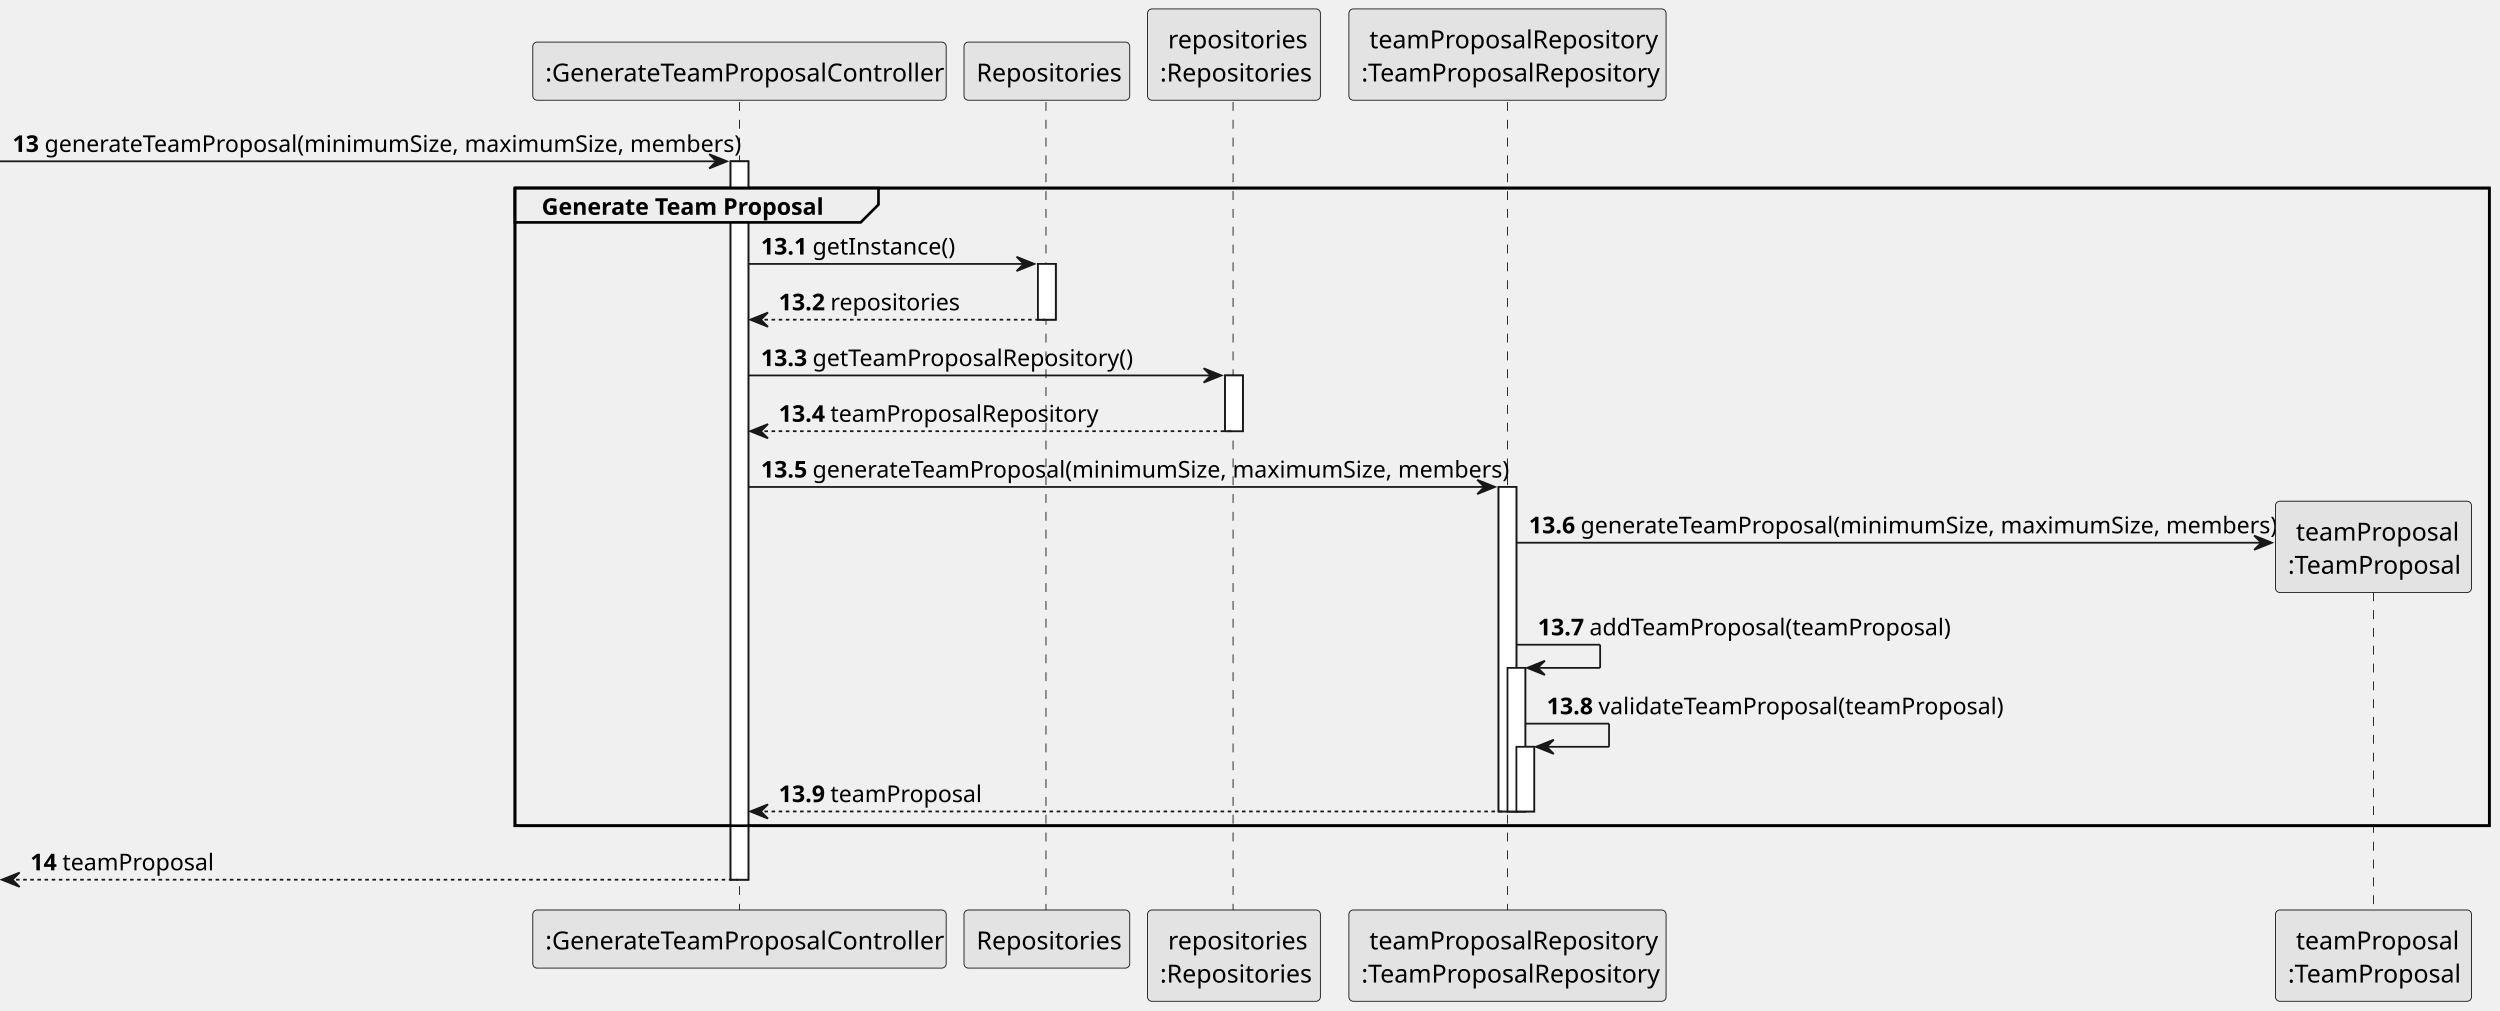
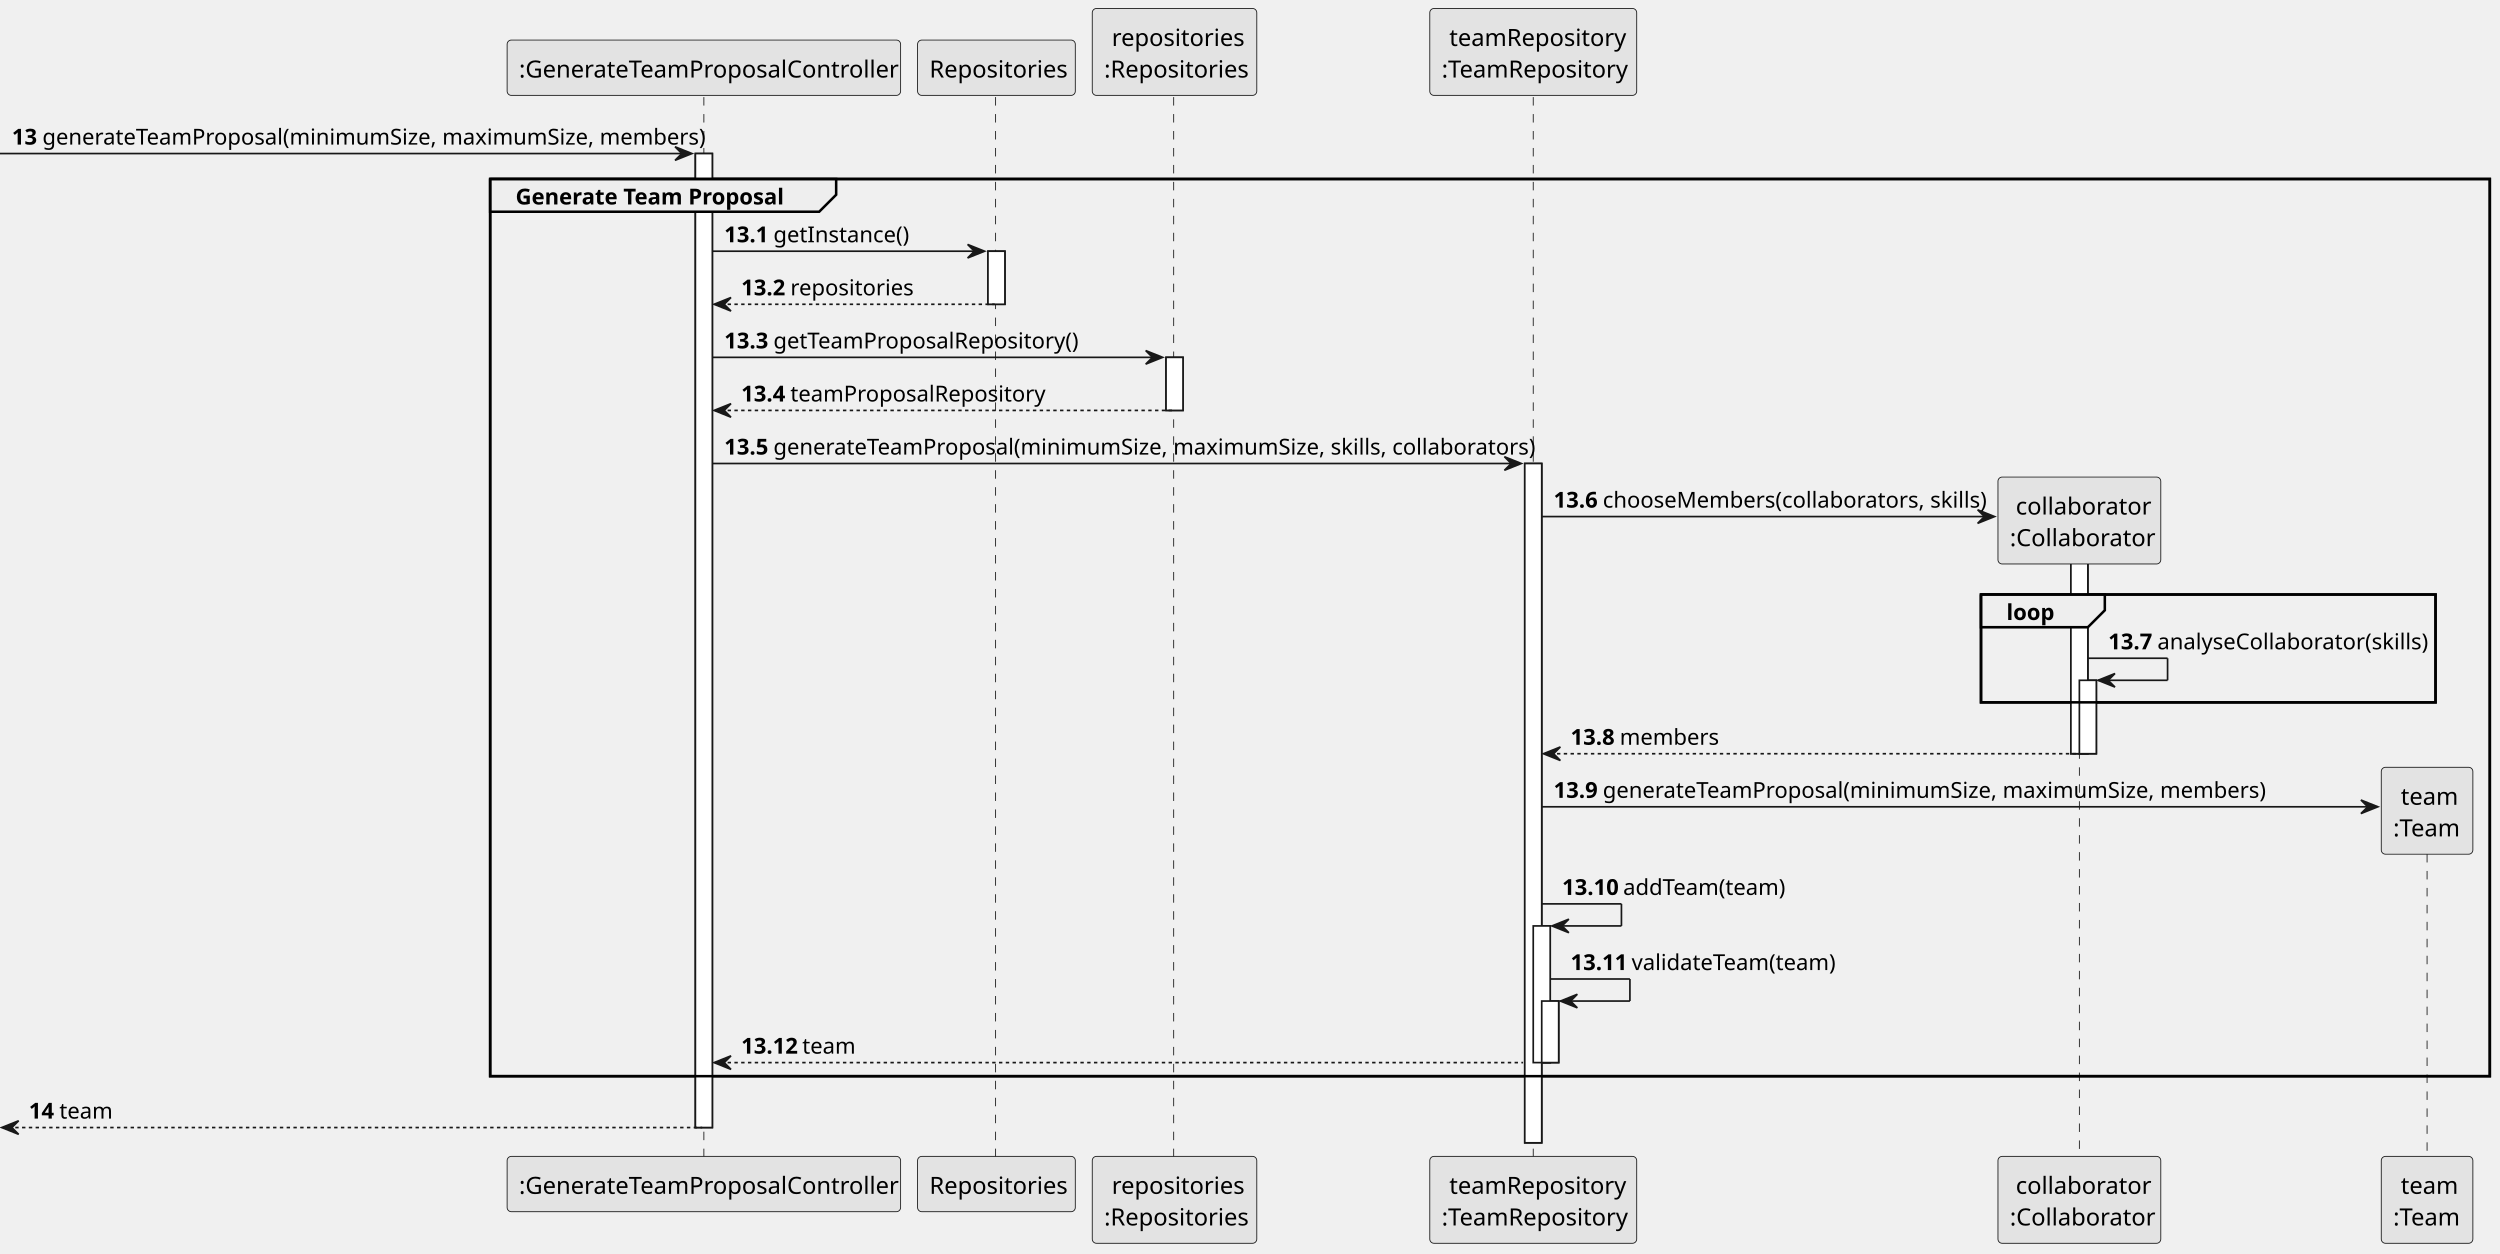
- <svg xmlns="http://www.w3.org/2000/svg" contentStyleType="text/css" height="567px" preserveAspectRatio="none" style="width:1403px;height:567px;background:#FFFFFF;" version="1.1" viewBox="0 0 1403 567" width="1403px" zoomAndPan="magnify">
+ <svg xmlns="http://www.w3.org/2000/svg" contentStyleType="text/css" height="739px" preserveAspectRatio="none" style="width:1474px;height:739px;background:#FFFFFF;" version="1.1" viewBox="0 0 1474 739" width="1474px" zoomAndPan="magnify">
  <defs />
  <g>
-     <rect fill="#FFFFFF" height="403.152" style="stroke:#181818;stroke-width:1.0;" width="10" x="410" y="90.533" />
+     <rect fill="#FFFFFF" height="574.268" style="stroke:#181818;stroke-width:1.0;" width="10" x="410" y="90.533" />
    <rect fill="#FFFFFF" height="31.291" style="stroke:#181818;stroke-width:1.0;" width="10" x="582.5" y="148.115" />
    <rect fill="#FFFFFF" height="31.291" style="stroke:#181818;stroke-width:1.0;" width="10" x="687.5" y="210.697" />
-     <rect fill="#FFFFFF" height="182.115" style="stroke:#181818;stroke-width:1.0;" width="10" x="841" y="273.279" />
-     <rect fill="#FFFFFF" height="80.582" style="stroke:#181818;stroke-width:1.0;" width="10" x="846" y="374.812" />
-     <rect fill="#FFFFFF" height="36.291" style="stroke:#181818;stroke-width:1.0;" width="10" x="851" y="419.103" />
-     <rect fill="none" height="357.861" style="stroke:#000000;stroke-width:1.5;" width="1108" x="289" y="105.533" />
-     <line style="stroke:#181818;stroke-width:0.5;stroke-dasharray:5.0,5.0;" x1="415" x2="415" y1="57.242" y2="511.685" />
-     <line style="stroke:#181818;stroke-width:0.5;stroke-dasharray:5.0,5.0;" x1="587" x2="587" y1="57.242" y2="511.685" />
-     <line style="stroke:#181818;stroke-width:0.5;stroke-dasharray:5.0,5.0;" x1="692" x2="692" y1="57.242" y2="511.685" />
-     <line style="stroke:#181818;stroke-width:0.5;stroke-dasharray:5.0,5.0;" x1="846" x2="846" y1="57.242" y2="511.685" />
-     <line style="stroke:#181818;stroke-width:0.5;stroke-dasharray:5.0,5.0;" x1="1332" x2="1332" y1="322.4" y2="511.685" />
+     <rect fill="#FFFFFF" height="400.522" style="stroke:#181818;stroke-width:1.0;" width="10" x="899" y="273.279" />
+     <rect fill="#FFFFFF" height="80.582" style="stroke:#181818;stroke-width:1.0;" width="10" x="904" y="545.928" />
+     <rect fill="#FFFFFF" height="36.291" style="stroke:#181818;stroke-width:1.0;" width="10" x="909" y="590.219" />
+     <rect fill="#FFFFFF" height="129.824" style="stroke:#181818;stroke-width:1.0;" width="10" x="1221" y="314.57" />
+     <rect fill="#FFFFFF" height="43.291" style="stroke:#181818;stroke-width:1.0;" width="10" x="1226" y="401.103" />
+     <rect fill="none" height="528.977" style="stroke:#000000;stroke-width:1.5;" width="1179" x="289" y="105.533" />
+     <rect fill="none" height="63.582" style="stroke:#000000;stroke-width:1.5;" width="268" x="1168" y="350.522" />
+     <line style="stroke:#181818;stroke-width:0.5;stroke-dasharray:5.0,5.0;" x1="415" x2="415" y1="57.242" y2="682.801" />
+     <line style="stroke:#181818;stroke-width:0.5;stroke-dasharray:5.0,5.0;" x1="587" x2="587" y1="57.242" y2="682.801" />
+     <line style="stroke:#181818;stroke-width:0.5;stroke-dasharray:5.0,5.0;" x1="692" x2="692" y1="57.242" y2="682.801" />
+     <line style="stroke:#181818;stroke-width:0.5;stroke-dasharray:5.0,5.0;" x1="904" x2="904" y1="57.242" y2="682.801" />
+     <line style="stroke:#181818;stroke-width:0.5;stroke-dasharray:5.0,5.0;" x1="1226" x2="1226" y1="322.4" y2="682.801" />
+     <line style="stroke:#181818;stroke-width:0.5;stroke-dasharray:5.0,5.0;" x1="1431" x2="1431" y1="493.516" y2="682.801" />
    <rect fill="#E3E3E3" height="32.621" rx="2.5" ry="2.5" style="stroke:#181818;stroke-width:0.5;" width="232" x="299" y="23.621" />
    <text fill="#000000" font-family="sans-serif" font-size="14" lengthAdjust="spacing" textLength="218" x="306" y="45.728">:GenerateTeamProposalController</text>
-     <rect fill="#E3E3E3" height="32.621" rx="2.5" ry="2.5" style="stroke:#181818;stroke-width:0.5;" width="232" x="299" y="510.685" />
-     <text fill="#000000" font-family="sans-serif" font-size="14" lengthAdjust="spacing" textLength="218" x="306" y="532.793">:GenerateTeamProposalController</text>
+     <rect fill="#E3E3E3" height="32.621" rx="2.5" ry="2.5" style="stroke:#181818;stroke-width:0.5;" width="232" x="299" y="681.801" />
+     <text fill="#000000" font-family="sans-serif" font-size="14" lengthAdjust="spacing" textLength="218" x="306" y="703.908">:GenerateTeamProposalController</text>
    <rect fill="#E3E3E3" height="32.621" rx="2.5" ry="2.5" style="stroke:#181818;stroke-width:0.5;" width="93" x="541" y="23.621" />
    <text fill="#000000" font-family="sans-serif" font-size="14" lengthAdjust="spacing" textLength="79" x="548" y="45.728">Repositories</text>
-     <rect fill="#E3E3E3" height="32.621" rx="2.5" ry="2.5" style="stroke:#181818;stroke-width:0.5;" width="93" x="541" y="510.685" />
-     <text fill="#000000" font-family="sans-serif" font-size="14" lengthAdjust="spacing" textLength="79" x="548" y="532.793">Repositories</text>
+     <rect fill="#E3E3E3" height="32.621" rx="2.5" ry="2.5" style="stroke:#181818;stroke-width:0.5;" width="93" x="541" y="681.801" />
+     <text fill="#000000" font-family="sans-serif" font-size="14" lengthAdjust="spacing" textLength="79" x="548" y="703.908">Repositories</text>
    <rect fill="#E3E3E3" height="51.242" rx="2.5" ry="2.5" style="stroke:#181818;stroke-width:0.5;" width="97" x="644" y="5" />
    <text fill="#000000" font-family="sans-serif" font-size="14" lengthAdjust="spacing" textLength="74" x="655.5" y="27.107">repositories</text>
    <text fill="#000000" font-family="sans-serif" font-size="14" lengthAdjust="spacing" textLength="83" x="651" y="45.728">:Repositories</text>
-     <rect fill="#E3E3E3" height="51.242" rx="2.5" ry="2.5" style="stroke:#181818;stroke-width:0.5;" width="97" x="644" y="510.685" />
-     <text fill="#000000" font-family="sans-serif" font-size="14" lengthAdjust="spacing" textLength="74" x="655.5" y="532.793">repositories</text>
-     <text fill="#000000" font-family="sans-serif" font-size="14" lengthAdjust="spacing" textLength="83" x="651" y="551.414">:Repositories</text>
-     <rect fill="#E3E3E3" height="51.242" rx="2.5" ry="2.5" style="stroke:#181818;stroke-width:0.5;" width="178" x="757" y="5" />
-     <text fill="#000000" font-family="sans-serif" font-size="14" lengthAdjust="spacing" textLength="155" x="768.5" y="27.107">teamProposalRepository</text>
-     <text fill="#000000" font-family="sans-serif" font-size="14" lengthAdjust="spacing" textLength="164" x="764" y="45.728">:TeamProposalRepository</text>
-     <rect fill="#E3E3E3" height="51.242" rx="2.5" ry="2.5" style="stroke:#181818;stroke-width:0.5;" width="178" x="757" y="510.685" />
-     <text fill="#000000" font-family="sans-serif" font-size="14" lengthAdjust="spacing" textLength="155" x="768.5" y="532.793">teamProposalRepository</text>
-     <text fill="#000000" font-family="sans-serif" font-size="14" lengthAdjust="spacing" textLength="164" x="764" y="551.414">:TeamProposalRepository</text>
-     <rect fill="#E3E3E3" height="51.242" rx="2.5" ry="2.5" style="stroke:#181818;stroke-width:0.5;" width="110" x="1277" y="510.685" />
-     <text fill="#000000" font-family="sans-serif" font-size="14" lengthAdjust="spacing" textLength="87" x="1288.5" y="532.793">teamProposal</text>
-     <text fill="#000000" font-family="sans-serif" font-size="14" lengthAdjust="spacing" textLength="96" x="1284" y="551.414">:TeamProposal</text>
-     <rect fill="#FFFFFF" height="403.152" style="stroke:#181818;stroke-width:1.0;" width="10" x="410" y="90.533" />
+     <rect fill="#E3E3E3" height="51.242" rx="2.5" ry="2.5" style="stroke:#181818;stroke-width:0.5;" width="97" x="644" y="681.801" />
+     <text fill="#000000" font-family="sans-serif" font-size="14" lengthAdjust="spacing" textLength="74" x="655.5" y="703.908">repositories</text>
+     <text fill="#000000" font-family="sans-serif" font-size="14" lengthAdjust="spacing" textLength="83" x="651" y="722.529">:Repositories</text>
+     <rect fill="#E3E3E3" height="51.242" rx="2.5" ry="2.5" style="stroke:#181818;stroke-width:0.5;" width="122" x="843" y="5" />
+     <text fill="#000000" font-family="sans-serif" font-size="14" lengthAdjust="spacing" textLength="99" x="854.5" y="27.107">teamRepository</text>
+     <text fill="#000000" font-family="sans-serif" font-size="14" lengthAdjust="spacing" textLength="108" x="850" y="45.728">:TeamRepository</text>
+     <rect fill="#E3E3E3" height="51.242" rx="2.5" ry="2.5" style="stroke:#181818;stroke-width:0.5;" width="122" x="843" y="681.801" />
+     <text fill="#000000" font-family="sans-serif" font-size="14" lengthAdjust="spacing" textLength="99" x="854.5" y="703.908">teamRepository</text>
+     <text fill="#000000" font-family="sans-serif" font-size="14" lengthAdjust="spacing" textLength="108" x="850" y="722.529">:TeamRepository</text>
+     <rect fill="#E3E3E3" height="51.242" rx="2.5" ry="2.5" style="stroke:#181818;stroke-width:0.5;" width="96" x="1178" y="681.801" />
+     <text fill="#000000" font-family="sans-serif" font-size="14" lengthAdjust="spacing" textLength="75" x="1188.5" y="703.908">collaborator</text>
+     <text fill="#000000" font-family="sans-serif" font-size="14" lengthAdjust="spacing" textLength="82" x="1185" y="722.529">:Collaborator</text>
+     <rect fill="#E3E3E3" height="51.242" rx="2.5" ry="2.5" style="stroke:#181818;stroke-width:0.5;" width="54" x="1404" y="681.801" />
+     <text fill="#000000" font-family="sans-serif" font-size="14" lengthAdjust="spacing" textLength="31" x="1415.5" y="703.908">team</text>
+     <text fill="#000000" font-family="sans-serif" font-size="14" lengthAdjust="spacing" textLength="40" x="1411" y="722.529">:Team</text>
+     <rect fill="#FFFFFF" height="574.268" style="stroke:#181818;stroke-width:1.0;" width="10" x="410" y="90.533" />
    <rect fill="#FFFFFF" height="31.291" style="stroke:#181818;stroke-width:1.0;" width="10" x="582.5" y="148.115" />
    <rect fill="#FFFFFF" height="31.291" style="stroke:#181818;stroke-width:1.0;" width="10" x="687.5" y="210.697" />
-     <rect fill="#FFFFFF" height="182.115" style="stroke:#181818;stroke-width:1.0;" width="10" x="841" y="273.279" />
-     <rect fill="#FFFFFF" height="80.582" style="stroke:#181818;stroke-width:1.0;" width="10" x="846" y="374.812" />
-     <rect fill="#FFFFFF" height="36.291" style="stroke:#181818;stroke-width:1.0;" width="10" x="851" y="419.103" />
+     <rect fill="#FFFFFF" height="400.522" style="stroke:#181818;stroke-width:1.0;" width="10" x="899" y="273.279" />
+     <rect fill="#FFFFFF" height="80.582" style="stroke:#181818;stroke-width:1.0;" width="10" x="904" y="545.928" />
+     <rect fill="#FFFFFF" height="36.291" style="stroke:#181818;stroke-width:1.0;" width="10" x="909" y="590.219" />
+     <rect fill="#FFFFFF" height="129.824" style="stroke:#181818;stroke-width:1.0;" width="10" x="1221" y="314.57" />
+     <rect fill="#FFFFFF" height="43.291" style="stroke:#181818;stroke-width:1.0;" width="10" x="1226" y="401.103" />
    <polygon fill="#181818" points="398,86.533,408,90.533,398,94.533,402,90.533" style="stroke:#181818;stroke-width:1.0;" />
    <line style="stroke:#181818;stroke-width:1.0;" x1="0" x2="404" y1="90.533" y2="90.533" />
    <text fill="#000000" font-family="sans-serif" font-size="13" font-weight="bold" lengthAdjust="spacing" textLength="14" x="7" y="85.27">13</text>
    <text fill="#000000" font-family="sans-serif" font-size="13" lengthAdjust="spacing" textLength="373" x="25" y="85.27">generateTeamProposal(minimumSize, maximumSize, members)</text>
    <path d="M289,105.533 L493,105.533 L493,114.824 L483,124.824 L289,124.824 L289,105.533 " fill="#EEEEEE" style="stroke:#000000;stroke-width:1.5;" />
-     <rect fill="none" height="357.861" style="stroke:#000000;stroke-width:1.5;" width="1108" x="289" y="105.533" />
+     <rect fill="none" height="528.977" style="stroke:#000000;stroke-width:1.5;" width="1179" x="289" y="105.533" />
    <text fill="#000000" font-family="sans-serif" font-size="13" font-weight="bold" lengthAdjust="spacing" textLength="159" x="304" y="120.561">Generate Team Proposal</text>
    <polygon fill="#181818" points="570.5,144.115,580.5,148.115,570.5,152.115,574.5,148.115" style="stroke:#181818;stroke-width:1.0;" />
    <line style="stroke:#181818;stroke-width:1.0;" x1="420" x2="576.5" y1="148.115" y2="148.115" />
    <text fill="#000000" font-family="sans-serif" font-size="13" font-weight="bold" lengthAdjust="spacing" textLength="25" x="427" y="142.852">13.1</text>
    <text fill="#000000" font-family="sans-serif" font-size="13" lengthAdjust="spacing" textLength="75" x="456" y="142.852">getInstance()</text>
    <polygon fill="#181818" points="431,175.406,421,179.406,431,183.406,427,179.406" style="stroke:#181818;stroke-width:1.0;" />
    <line style="stroke:#181818;stroke-width:1.0;stroke-dasharray:2.0,2.0;" x1="425" x2="586.5" y1="179.406" y2="179.406" />
    <text fill="#000000" font-family="sans-serif" font-size="13" font-weight="bold" lengthAdjust="spacing" textLength="25" x="437" y="174.144">13.2</text>
    <text fill="#000000" font-family="sans-serif" font-size="13" lengthAdjust="spacing" textLength="67" x="466" y="174.144">repositories</text>
    <polygon fill="#181818" points="675.5,206.697,685.5,210.697,675.5,214.697,679.5,210.697" style="stroke:#181818;stroke-width:1.0;" />
    <line style="stroke:#181818;stroke-width:1.0;" x1="420" x2="681.5" y1="210.697" y2="210.697" />
    <text fill="#000000" font-family="sans-serif" font-size="13" font-weight="bold" lengthAdjust="spacing" textLength="25" x="427" y="205.435">13.3</text>
    <text fill="#000000" font-family="sans-serif" font-size="13" lengthAdjust="spacing" textLength="171" x="456" y="205.435">getTeamProposalRepository()</text>
    <polygon fill="#181818" points="431,237.988,421,241.988,431,245.988,427,241.988" style="stroke:#181818;stroke-width:1.0;" />
    <line style="stroke:#181818;stroke-width:1.0;stroke-dasharray:2.0,2.0;" x1="425" x2="691.5" y1="241.988" y2="241.988" />
    <text fill="#000000" font-family="sans-serif" font-size="13" font-weight="bold" lengthAdjust="spacing" textLength="25" x="437" y="236.726">13.4</text>
    <text fill="#000000" font-family="sans-serif" font-size="13" lengthAdjust="spacing" textLength="142" x="466" y="236.726">teamProposalRepository</text>
-     <polygon fill="#181818" points="829,269.279,839,273.279,829,277.279,833,273.279" style="stroke:#181818;stroke-width:1.0;" />
-     <line style="stroke:#181818;stroke-width:1.0;" x1="420" x2="835" y1="273.279" y2="273.279" />
+     <polygon fill="#181818" points="887,269.279,897,273.279,887,277.279,891,273.279" style="stroke:#181818;stroke-width:1.0;" />
+     <line style="stroke:#181818;stroke-width:1.0;" x1="420" x2="893" y1="273.279" y2="273.279" />
    <text fill="#000000" font-family="sans-serif" font-size="13" font-weight="bold" lengthAdjust="spacing" textLength="25" x="427" y="268.017">13.5</text>
-     <text fill="#000000" font-family="sans-serif" font-size="13" lengthAdjust="spacing" textLength="373" x="456" y="268.017">generateTeamProposal(minimumSize, maximumSize, members)</text>
-     <polygon fill="#181818" points="1265,300.57,1275,304.57,1265,308.57,1269,304.57" style="stroke:#181818;stroke-width:1.0;" />
-     <line style="stroke:#181818;stroke-width:1.0;" x1="851" x2="1271" y1="304.57" y2="304.57" />
-     <text fill="#000000" font-family="sans-serif" font-size="13" font-weight="bold" lengthAdjust="spacing" textLength="25" x="858" y="299.308">13.6</text>
-     <text fill="#000000" font-family="sans-serif" font-size="13" lengthAdjust="spacing" textLength="373" x="887" y="299.308">generateTeamProposal(minimumSize, maximumSize, members)</text>
-     <rect fill="#E3E3E3" height="51.242" rx="2.5" ry="2.5" style="stroke:#181818;stroke-width:0.5;" width="110" x="1277" y="281.279" />
-     <text fill="#000000" font-family="sans-serif" font-size="14" lengthAdjust="spacing" textLength="87" x="1288.5" y="303.387">teamProposal</text>
-     <text fill="#000000" font-family="sans-serif" font-size="14" lengthAdjust="spacing" textLength="96" x="1284" y="322.008">:TeamProposal</text>
-     <line style="stroke:#181818;stroke-width:1.0;" x1="851" x2="898" y1="361.812" y2="361.812" />
-     <line style="stroke:#181818;stroke-width:1.0;" x1="898" x2="898" y1="361.812" y2="374.812" />
-     <line style="stroke:#181818;stroke-width:1.0;" x1="857" x2="898" y1="374.812" y2="374.812" />
-     <polygon fill="#181818" points="867,370.812,857,374.812,867,378.812,863,374.812" style="stroke:#181818;stroke-width:1.0;" />
-     <text fill="#000000" font-family="sans-serif" font-size="13" font-weight="bold" lengthAdjust="spacing" textLength="25" x="863" y="356.55">13.7</text>
-     <text fill="#000000" font-family="sans-serif" font-size="13" lengthAdjust="spacing" textLength="192" x="892" y="356.55">addTeamProposal(teamProposal)</text>
-     <line style="stroke:#181818;stroke-width:1.0;" x1="856" x2="903" y1="406.103" y2="406.103" />
-     <line style="stroke:#181818;stroke-width:1.0;" x1="903" x2="903" y1="406.103" y2="419.103" />
-     <line style="stroke:#181818;stroke-width:1.0;" x1="862" x2="903" y1="419.103" y2="419.103" />
-     <polygon fill="#181818" points="872,415.103,862,419.103,872,423.103,868,419.103" style="stroke:#181818;stroke-width:1.0;" />
-     <text fill="#000000" font-family="sans-serif" font-size="13" font-weight="bold" lengthAdjust="spacing" textLength="25" x="868" y="400.841">13.8</text>
-     <text fill="#000000" font-family="sans-serif" font-size="13" lengthAdjust="spacing" textLength="214" x="897" y="400.841">validateTeamProposal(teamProposal)</text>
-     <polygon fill="#181818" points="431,451.394,421,455.394,431,459.394,427,455.394" style="stroke:#181818;stroke-width:1.0;" />
-     <line style="stroke:#181818;stroke-width:1.0;stroke-dasharray:2.0,2.0;" x1="425" x2="845" y1="455.394" y2="455.394" />
-     <text fill="#000000" font-family="sans-serif" font-size="13" font-weight="bold" lengthAdjust="spacing" textLength="25" x="437" y="450.132">13.9</text>
-     <text fill="#000000" font-family="sans-serif" font-size="13" lengthAdjust="spacing" textLength="80" x="466" y="450.132">teamProposal</text>
-     <polygon fill="#181818" points="11,489.685,1,493.685,11,497.685,7,493.685" style="stroke:#181818;stroke-width:1.0;" />
-     <line style="stroke:#181818;stroke-width:1.0;stroke-dasharray:2.0,2.0;" x1="5" x2="414" y1="493.685" y2="493.685" />
-     <text fill="#000000" font-family="sans-serif" font-size="13" font-weight="bold" lengthAdjust="spacing" textLength="14" x="17" y="488.423">14</text>
-     <text fill="#000000" font-family="sans-serif" font-size="13" lengthAdjust="spacing" textLength="80" x="35" y="488.423">teamProposal</text>
+     <text fill="#000000" font-family="sans-serif" font-size="13" lengthAdjust="spacing" textLength="431" x="456" y="268.017">generateTeamProposal(minimumSize, maximumSize, skills, collaborators)</text>
+     <polygon fill="#181818" points="1166,300.57,1176,304.57,1166,308.57,1170,304.57" style="stroke:#181818;stroke-width:1.0;" />
+     <line style="stroke:#181818;stroke-width:1.0;" x1="909" x2="1172" y1="304.57" y2="304.57" />
+     <text fill="#000000" font-family="sans-serif" font-size="13" font-weight="bold" lengthAdjust="spacing" textLength="25" x="916" y="299.308">13.6</text>
+     <text fill="#000000" font-family="sans-serif" font-size="13" lengthAdjust="spacing" textLength="216" x="945" y="299.308">chooseMembers(collaborators, skills)</text>
+     <rect fill="#E3E3E3" height="51.242" rx="2.5" ry="2.5" style="stroke:#181818;stroke-width:0.5;" width="96" x="1178" y="281.279" />
+     <text fill="#000000" font-family="sans-serif" font-size="14" lengthAdjust="spacing" textLength="75" x="1188.5" y="303.387">collaborator</text>
+     <text fill="#000000" font-family="sans-serif" font-size="14" lengthAdjust="spacing" textLength="82" x="1185" y="322.008">:Collaborator</text>
+     <path d="M1168,350.522 L1241,350.522 L1241,359.812 L1231,369.812 L1168,369.812 L1168,350.522 " fill="#EEEEEE" style="stroke:#000000;stroke-width:1.5;" />
+     <rect fill="none" height="63.582" style="stroke:#000000;stroke-width:1.5;" width="268" x="1168" y="350.522" />
+     <text fill="#000000" font-family="sans-serif" font-size="13" font-weight="bold" lengthAdjust="spacing" textLength="28" x="1183" y="365.55">loop</text>
+     <line style="stroke:#181818;stroke-width:1.0;" x1="1231" x2="1278" y1="388.103" y2="388.103" />
+     <line style="stroke:#181818;stroke-width:1.0;" x1="1278" x2="1278" y1="388.103" y2="401.103" />
+     <line style="stroke:#181818;stroke-width:1.0;" x1="1237" x2="1278" y1="401.103" y2="401.103" />
+     <polygon fill="#181818" points="1247,397.103,1237,401.103,1247,405.103,1243,401.103" style="stroke:#181818;stroke-width:1.0;" />
+     <text fill="#000000" font-family="sans-serif" font-size="13" font-weight="bold" lengthAdjust="spacing" textLength="25" x="1243" y="382.841">13.7</text>
+     <text fill="#000000" font-family="sans-serif" font-size="13" lengthAdjust="spacing" textLength="152" x="1272" y="382.841">analyseCollaborator(skills)</text>
+     <polygon fill="#181818" points="920,440.394,910,444.394,920,448.394,916,444.394" style="stroke:#181818;stroke-width:1.0;" />
+     <line style="stroke:#181818;stroke-width:1.0;stroke-dasharray:2.0,2.0;" x1="914" x2="1225" y1="444.394" y2="444.394" />
+     <text fill="#000000" font-family="sans-serif" font-size="13" font-weight="bold" lengthAdjust="spacing" textLength="25" x="926" y="439.132">13.8</text>
+     <text fill="#000000" font-family="sans-serif" font-size="13" lengthAdjust="spacing" textLength="54" x="955" y="439.132">members</text>
+     <polygon fill="#181818" points="1392,471.685,1402,475.685,1392,479.685,1396,475.685" style="stroke:#181818;stroke-width:1.0;" />
+     <line style="stroke:#181818;stroke-width:1.0;" x1="909" x2="1398" y1="475.685" y2="475.685" />
+     <text fill="#000000" font-family="sans-serif" font-size="13" font-weight="bold" lengthAdjust="spacing" textLength="25" x="916" y="470.423">13.9</text>
+     <text fill="#000000" font-family="sans-serif" font-size="13" lengthAdjust="spacing" textLength="373" x="945" y="470.423">generateTeamProposal(minimumSize, maximumSize, members)</text>
+     <rect fill="#E3E3E3" height="51.242" rx="2.5" ry="2.5" style="stroke:#181818;stroke-width:0.5;" width="54" x="1404" y="452.394" />
+     <text fill="#000000" font-family="sans-serif" font-size="14" lengthAdjust="spacing" textLength="31" x="1415.5" y="474.502">team</text>
+     <text fill="#000000" font-family="sans-serif" font-size="14" lengthAdjust="spacing" textLength="40" x="1411" y="493.123">:Team</text>
+     <line style="stroke:#181818;stroke-width:1.0;" x1="909" x2="956" y1="532.928" y2="532.928" />
+     <line style="stroke:#181818;stroke-width:1.0;" x1="956" x2="956" y1="532.928" y2="545.928" />
+     <line style="stroke:#181818;stroke-width:1.0;" x1="915" x2="956" y1="545.928" y2="545.928" />
+     <polygon fill="#181818" points="925,541.928,915,545.928,925,549.928,921,545.928" style="stroke:#181818;stroke-width:1.0;" />
+     <text fill="#000000" font-family="sans-serif" font-size="13" font-weight="bold" lengthAdjust="spacing" textLength="32" x="921" y="527.665">13.10</text>
+     <text fill="#000000" font-family="sans-serif" font-size="13" lengthAdjust="spacing" textLength="90" x="957" y="527.665">addTeam(team)</text>
+     <line style="stroke:#181818;stroke-width:1.0;" x1="914" x2="961" y1="577.219" y2="577.219" />
+     <line style="stroke:#181818;stroke-width:1.0;" x1="961" x2="961" y1="577.219" y2="590.219" />
+     <line style="stroke:#181818;stroke-width:1.0;" x1="920" x2="961" y1="590.219" y2="590.219" />
+     <polygon fill="#181818" points="930,586.219,920,590.219,930,594.219,926,590.219" style="stroke:#181818;stroke-width:1.0;" />
+     <text fill="#000000" font-family="sans-serif" font-size="13" font-weight="bold" lengthAdjust="spacing" textLength="32" x="926" y="571.956">13.11</text>
+     <text fill="#000000" font-family="sans-serif" font-size="13" lengthAdjust="spacing" textLength="112" x="962" y="571.956">validateTeam(team)</text>
+     <polygon fill="#181818" points="431,622.51,421,626.51,431,630.51,427,626.51" style="stroke:#181818;stroke-width:1.0;" />
+     <line style="stroke:#181818;stroke-width:1.0;stroke-dasharray:2.0,2.0;" x1="425" x2="898" y1="626.51" y2="626.51" />
+     <text fill="#000000" font-family="sans-serif" font-size="13" font-weight="bold" lengthAdjust="spacing" textLength="32" x="437" y="621.247">13.12</text>
+     <text fill="#000000" font-family="sans-serif" font-size="13" lengthAdjust="spacing" textLength="29" x="473" y="621.247">team</text>
+     <polygon fill="#181818" points="11,660.801,1,664.801,11,668.801,7,664.801" style="stroke:#181818;stroke-width:1.0;" />
+     <line style="stroke:#181818;stroke-width:1.0;stroke-dasharray:2.0,2.0;" x1="5" x2="414" y1="664.801" y2="664.801" />
+     <text fill="#000000" font-family="sans-serif" font-size="13" font-weight="bold" lengthAdjust="spacing" textLength="14" x="17" y="659.538">14</text>
+     <text fill="#000000" font-family="sans-serif" font-size="13" lengthAdjust="spacing" textLength="29" x="35" y="659.538">team</text>
  </g>
</svg>
